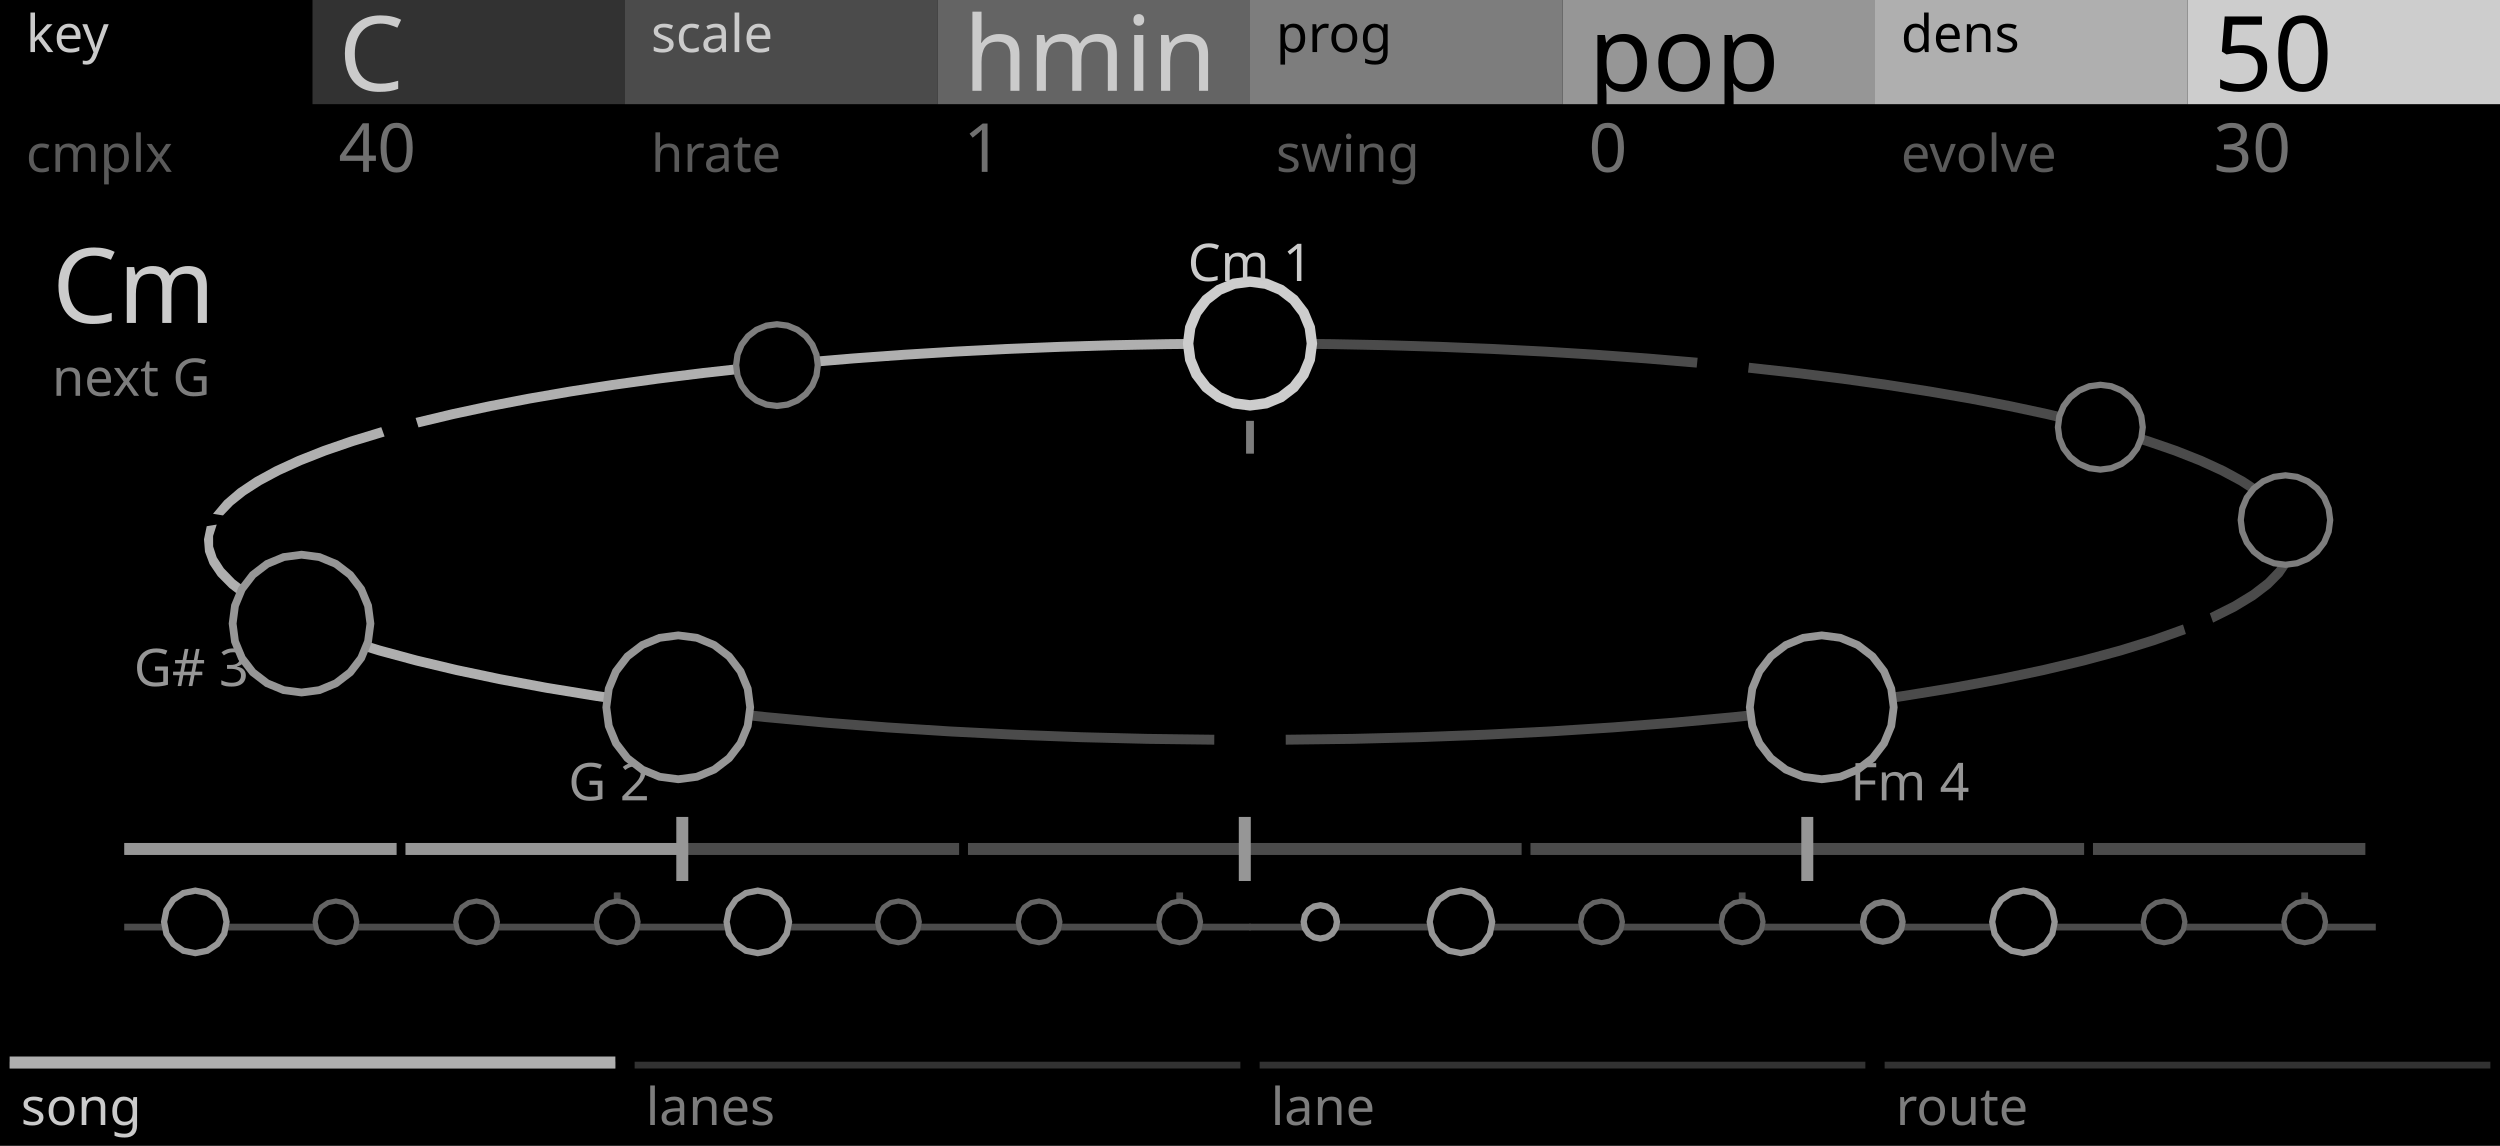
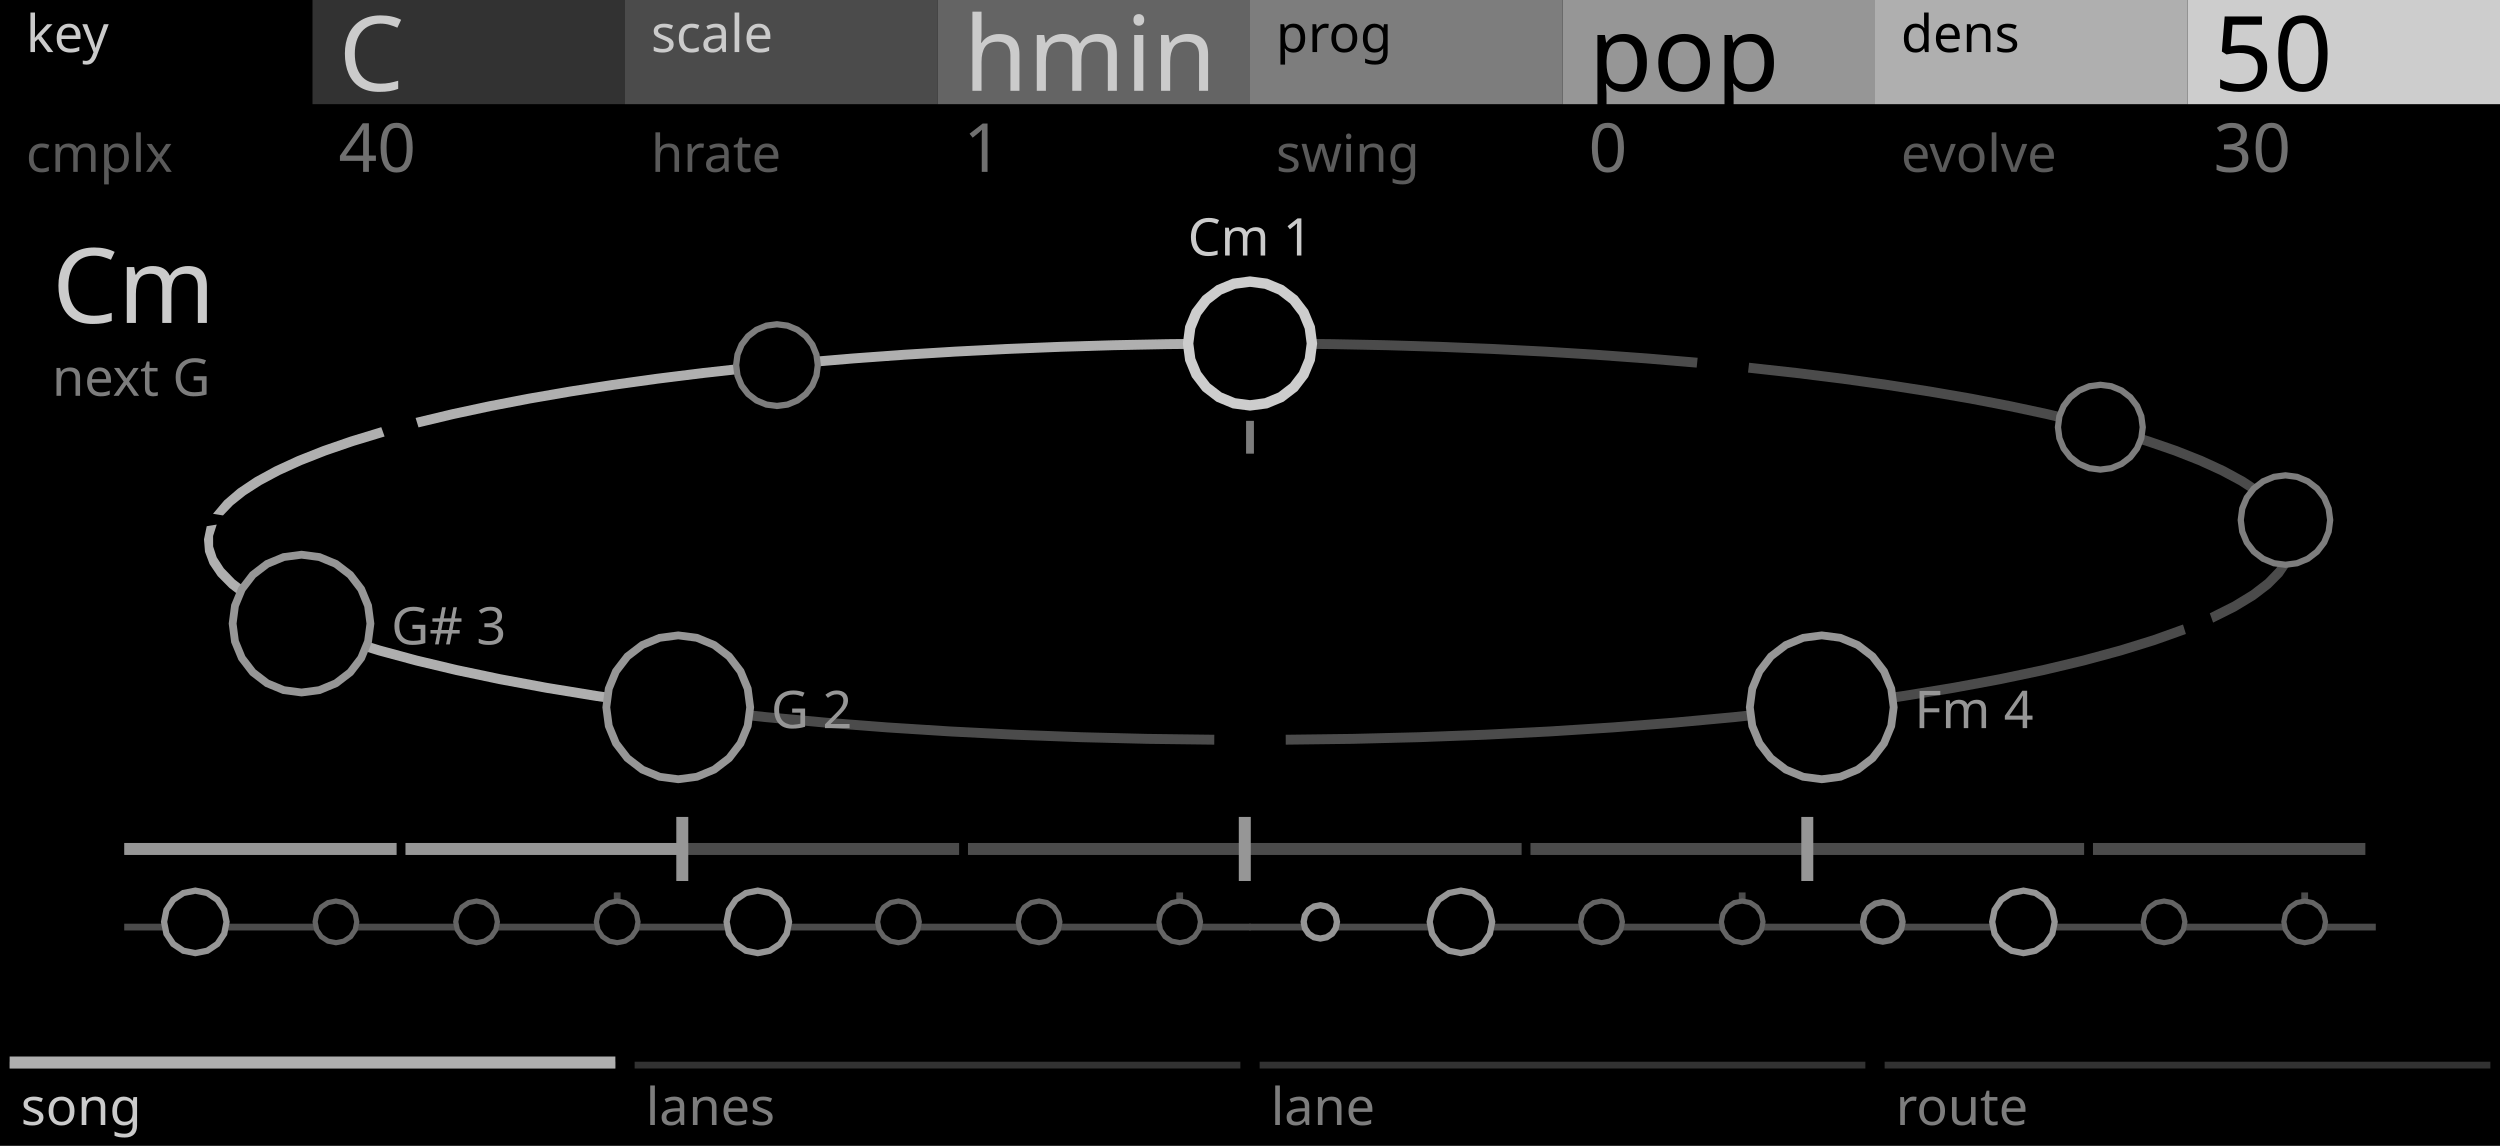
<svg xmlns="http://www.w3.org/2000/svg" width="480" height="220" viewBox="0 0 480 220">
  <g id="preview_canvas">
    <rect x="0" y="0" width="480" height="220" fill="#000000" stroke="none" />
  </g>
  <g id="preview_header">
    <rect x="0" y="0" width="60" height="20" fill="#000000" stroke="none" />
    <rect x="60" y="0" width="60" height="20" fill="#323232" stroke="none" />
    <rect x="120" y="0" width="60" height="20" fill="#4B4B4B" stroke="none" />
    <rect x="180" y="0" width="60" height="20" fill="#646464" stroke="none" />
    <rect x="240" y="0" width="60" height="20" fill="#7D7D7D" stroke="none" />
    <rect x="300" y="0" width="60" height="20" fill="#969696" stroke="none" />
    <rect x="360" y="0" width="60" height="20" fill="#AFAFAF" stroke="none" />
    <rect x="420" y="0" width="60" height="20" fill="#CDCDCD" stroke="none" />
    <text transform="matrix(1 0 0 1 5 10)" fill="#CBCBCB" stroke="none" font-family="UniversNextPro-Light" font-size="10px">key</text>
    <text transform="matrix(1 0 0 1 65 17.44)" fill="#CBCBCB" stroke="none" font-family="UniversNextPro-Light" font-size="20px">C</text>
    <text transform="matrix(1 0 0 1 5 33)" fill="#5A5A5A" stroke="none" font-family="UniversNextPro-Light" font-size="10px">cmplx</text>
    <text transform="matrix(1 0 0 1 65 33)" fill="#707070" stroke="none" font-family="UniversNextPro-Light" font-size="13px">40</text>
    <text transform="matrix(1 0 0 1 125 10)" fill="#CBCBCB" stroke="none" font-family="UniversNextPro-Light" font-size="10px">scale</text>
    <text transform="matrix(1 0 0 1 185 17.44)" fill="#CBCBCB" stroke="none" font-family="UniversNextPro-Light" font-size="20px">hmin</text>
    <text transform="matrix(1 0 0 1 125 33)" fill="#5A5A5A" stroke="none" font-family="UniversNextPro-Light" font-size="10px">hrate</text>
    <text transform="matrix(1 0 0 1 185 33)" fill="#707070" stroke="none" font-family="UniversNextPro-Light" font-size="13px">1</text>
    <text transform="matrix(1 0 0 1 245 10)" fill="#000000" stroke="none" font-family="UniversNextPro-Light" font-size="10px">prog</text>
    <text transform="matrix(1 0 0 1 305 17.44)" fill="#000000" stroke="none" font-family="UniversNextPro-Light" font-size="20px">pop</text>
    <text transform="matrix(1 0 0 1 245 33)" fill="#5A5A5A" stroke="none" font-family="UniversNextPro-Light" font-size="10px">swing</text>
    <text transform="matrix(1 0 0 1 305 33)" fill="#707070" stroke="none" font-family="UniversNextPro-Light" font-size="13px">0</text>
    <text transform="matrix(1 0 0 1 365 10)" fill="#000000" stroke="none" font-family="UniversNextPro-Light" font-size="10px">dens</text>
    <text transform="matrix(1 0 0 1 425 17.44)" fill="#000000" stroke="none" font-family="UniversNextPro-Light" font-size="20px">50</text>
    <text transform="matrix(1 0 0 1 365 33)" fill="#5A5A5A" stroke="none" font-family="UniversNextPro-Light" font-size="10px">evolve</text>
    <text transform="matrix(1 0 0 1 425 33)" fill="#707070" stroke="none" font-family="UniversNextPro-Light" font-size="13px">30</text>
  </g>
  <path id="cond_palette_0" d="M 700 300 L 704 300 L 704 304 Z" fill="#000000" stroke="#000000" stroke-width="0.2" />
  <path id="cond_palette_1" d="M 708 300 L 712 300 L 712 304 Z" fill="#323232" stroke="#323232" stroke-width="0.3" />
  <path id="cond_palette_2" d="M 716 300 L 720 300 L 720 304 Z" fill="#4B4B4B" stroke="#4B4B4B" stroke-width="0.3" />
  <path id="cond_palette_3" d="M 724 300 L 728 300 L 728 304 Z" fill="#646464" stroke="#646464" stroke-width="0.3" />
  <path id="cond_palette_4" d="M 732 300 L 736 300 L 736 304 Z" fill="#7D7D7D" stroke="#7D7D7D" stroke-width="0.3" />
  <path id="cond_palette_5" d="M 740 300 L 744 300 L 744 304 Z" fill="#969696" stroke="#969696" stroke-width="0.3" />
  <path id="cond_palette_6" d="M 748 300 L 752 300 L 752 304 Z" fill="#AFAFAF" stroke="#AFAFAF" stroke-width="0.3" />
  <path id="cond_palette_7" d="M 756 300 L 760 300 L 760 304 Z" fill="#CDCDCD" stroke="#CDCDCD" stroke-width="0.3" />
  <path id="cond_palette_8" d="M 764 300 L 768 300 L 768 304 Z" fill="#000000" stroke="#4B4B4B" stroke-width="1" />
  <path id="cond_palette_9" d="M 772 300 L 776 300 L 776 304 Z" fill="#000000" stroke="#646464" stroke-width="1" />
  <path id="cond_palette_10" d="M 780 300 L 784 300 L 784 304 Z" fill="#000000" stroke="#7D7D7D" stroke-width="1.2" />
  <path id="cond_palette_11" d="M 788 300 L 792 300 L 792 304 Z" fill="#000000" stroke="#969696" stroke-width="1.2" />
  <path id="cond_palette_12" d="M 796 300 L 800 300 L 800 304 Z" fill="#000000" stroke="#AFAFAF" stroke-width="1.2" />
  <path id="cond_palette_13" d="M 804 300 L 808 300 L 808 304 Z" fill="#000000" stroke="#969696" stroke-width="1.5" />
  <path id="cond_palette_14" d="M 812 300 L 816 300 L 816 304 Z" fill="#000000" stroke="#CDCDCD" stroke-width="2" />
  <path id="cond_palette_15" d="M 820 300 L 824 300 L 824 304 Z" fill="#000000" stroke="#CDCDCD" stroke-width="1.2" />
  <path d="M 2 204 L 118 204 L 118 205 L 2 205 Z" fill="#323232" stroke="#323232" stroke-width="0.3" />
  <path d="M 122 204 L 238 204 L 238 205 L 122 205 Z" fill="#323232" stroke="#323232" stroke-width="0.3" />
  <path d="M 242 204 L 358 204 L 358 205 L 242 205 Z" fill="#323232" stroke="#323232" stroke-width="0.3" />
  <path d="M 362 204 L 478 204 L 478 205 L 362 205 Z" fill="#323232" stroke="#323232" stroke-width="0.3" />
  <path id="cond_node_8" transform="matrix(1 0 0 1 245.635 65.168)" d="M 0 0 L 10.319 0.106 L 20.6 0.313 L 30.82 0.622 L 40.955 1.031 L 50.98 1.54 L 60.87 2.148 L 70.602 2.855 L 80.151 3.659 L 79.989 5.251 L 70.462 4.449 L 60.75 3.744 L 50.879 3.137 L 40.873 2.629 L 30.757 2.221 L 20.555 1.913 L 10.292 1.706 L -0.01 1.6 Z" fill="#4B4B4B" stroke="#4B4B4B" stroke-width="0.3" />
  <path id="cond_node_9" transform="matrix(1 0 0 1 335.967 69.815)" d="M 0 0 L 9.087 1.004 L 17.915 2.102 L 26.458 3.29 L 34.693 4.569 L 42.593 5.935 L 50.136 7.387 L 57.295 8.921 L 64.047 10.536 L 63.578 12.066 L 56.877 10.466 L 49.763 8.943 L 42.26 7.5 L 34.394 6.141 L 26.191 4.868 L 17.676 3.684 L 8.875 2.59 L -0.187 1.589 Z" fill="#4B4B4B" stroke="#4B4B4B" stroke-width="0.3" />
  <path id="cond_node_10" transform="matrix(1 0 0 1 406.887 82.201)" d="M 0 0 L 5.824 1.774 L 11.169 3.622 L 16.013 5.541 L 20.336 7.533 L 24.117 9.6 L 27.335 11.751 L 29.956 13.998 L 31.934 16.341 L 30.355 16.602 L 28.508 14.678 L 26.071 12.733 L 23.036 10.779 L 19.41 8.838 L 15.216 6.929 L 10.476 5.064 L 5.218 3.255 L -0.534 1.508 Z" fill="#4B4B4B" stroke="#4B4B4B" stroke-width="0.3" />
  <path id="cond_node_11" transform="matrix(1 0 0 1 440.183 101.164)" d="M 0 0 L 0.502 2.399 L 0.31 4.756 L -0.56 7.07 L -2.106 9.35 L -4.335 11.601 L -7.254 13.824 L -10.869 16.015 L -15.181 18.169 L -15.715 16.661 L -11.475 14.535 L -7.947 12.382 L -5.132 10.214 L -3.031 8.045 L -1.641 5.891 L -0.953 3.774 L -0.946 1.719 L -1.579 -0.261 Z" fill="#4B4B4B" stroke="#4B4B4B" stroke-width="0.3" />
  <path id="cond_node_12" transform="matrix(1 0 0 1 419.507 121.632)" d="M 0 0 L -5.756 2.052 L -12.189 4.043 L -19.286 5.965 L -27.027 7.807 L -35.391 9.563 L -44.352 11.224 L -53.881 12.781 L -63.943 14.227 L -64.13 12.638 L -54.093 11.195 L -44.591 9.642 L -35.658 7.986 L -27.326 6.236 L -19.619 4.4 L -12.562 2.487 L -6.174 0.508 L -0.469 -1.53 Z" fill="#4B4B4B" stroke="#4B4B4B" stroke-width="0.3" />
  <path id="cond_node_13" transform="matrix(1 0 0 1 344.023 137.301)" d="M 0 0 L -11.053 1.189 L -22.514 2.246 L -34.335 3.163 L -46.465 3.937 L -58.853 4.563 L -71.444 5.038 L -84.181 5.358 L -97.009 5.522 L -97.018 3.922 L -84.209 3.758 L -71.489 3.439 L -58.916 2.965 L -46.546 2.34 L -34.435 1.567 L -22.634 0.65 L -11.194 -0.405 L -0.162 -1.592 Z" fill="#4B4B4B" stroke="#4B4B4B" stroke-width="0.3" />
  <path id="cond_node_14" transform="matrix(1 0 0 1 232.986 142.823)" d="M 0 0 L -12.827 -0.164 L -25.565 -0.484 L -38.156 -0.959 L -50.544 -1.585 L -62.674 -2.359 L -74.495 -3.277 L -85.955 -4.333 L -97.009 -5.522 L -96.847 -7.114 L -85.815 -5.927 L -74.375 -4.872 L -62.574 -3.956 L -50.462 -3.183 L -38.093 -2.558 L -25.52 -2.084 L -12.8 -1.764 L 0.01 -1.6 Z" fill="#4B4B4B" stroke="#4B4B4B" stroke-width="0.3" />
  <path id="cond_node_15" transform="matrix(1 0 0 1 124.436 135.86)" d="M 0 0 L -10.062 -1.446 L -19.591 -3.003 L -28.552 -4.664 L -36.916 -6.42 L -44.657 -8.263 L -51.754 -10.184 L -58.187 -12.175 L -63.943 -14.227 L -63.474 -15.757 L -57.769 -13.719 L -51.381 -11.74 L -44.324 -9.827 L -36.617 -7.992 L -28.285 -6.241 L -19.352 -4.585 L -9.85 -3.032 L 0.187 -1.589 Z" fill="#AFAFAF" stroke="#AFAFAF" stroke-width="0.3" />
  <path id="cond_node_16" transform="matrix(1 0 0 1 54.998 119.334)" d="M 0 0 L -4.311 -2.154 L -7.926 -4.345 L -10.846 -6.568 L -13.075 -8.819 L -14.621 -11.099 L -15.49 -13.413 L -15.682 -15.77 L -15.181 -18.169 L -13.602 -18.43 L -14.234 -16.45 L -14.227 -14.395 L -13.539 -12.278 L -12.149 -10.125 L -10.049 -7.956 L -7.234 -5.788 L -3.705 -3.635 L 0.534 -1.508 Z" fill="#AFAFAF" stroke="#AFAFAF" stroke-width="0.3" />
  <path id="cond_node_17" transform="matrix(1 0 0 1 41.179 98.542)" d="M 0 0 L 1.978 -2.343 L 4.599 -4.589 L 7.816 -6.741 L 11.598 -8.808 L 15.921 -10.799 L 20.765 -12.719 L 26.11 -14.566 L 31.934 -16.341 L 32.468 -14.832 L 26.716 -13.085 L 21.457 -11.276 L 16.718 -9.412 L 12.523 -7.503 L 8.898 -5.562 L 5.862 -3.607 L 3.426 -1.662 L 1.579 0.261 Z" fill="#AFAFAF" stroke="#AFAFAF" stroke-width="0.3" />
  <path id="cond_node_18" transform="matrix(1 0 0 1 79.986 80.351)" d="M 0 0 L 6.752 -1.615 L 13.911 -3.149 L 21.454 -4.601 L 29.354 -5.967 L 37.589 -7.245 L 46.133 -8.434 L 54.96 -9.532 L 64.047 -10.536 L 64.234 -8.947 L 55.172 -7.946 L 46.371 -6.852 L 37.856 -5.668 L 29.653 -4.395 L 21.787 -3.036 L 14.284 -1.593 L 7.17 -0.07 L 0.469 1.53 Z" fill="#AFAFAF" stroke="#AFAFAF" stroke-width="0.3" />
  <path id="cond_node_19" transform="matrix(1 0 0 1 154.213 68.828)" d="M 0 0 L 9.549 -0.804 L 19.281 -1.511 L 29.172 -2.12 L 39.197 -2.629 L 49.331 -3.038 L 59.551 -3.346 L 69.833 -3.553 L 80.151 -3.659 L 80.161 -2.059 L 69.86 -1.954 L 59.596 -1.747 L 49.394 -1.439 L 39.278 -1.031 L 29.272 -0.523 L 19.401 0.084 L 9.69 0.789 L 0.162 1.592 Z" fill="#AFAFAF" stroke="#AFAFAF" stroke-width="0.3" />
  <path id="cond_node_24" transform="matrix(1 0 0 1 24 160)" d="M 0 2 L 52 2 L 52 4 L 0 4 Z" fill="#969696" stroke="#969696" stroke-width="0.3" />
  <path id="cond_node_25" transform="matrix(1 0 0 1 78 160)" d="M 0 2 L 52 2 L 52 4 L 0 4 Z" fill="#969696" stroke="#969696" stroke-width="0.3" />
  <path id="cond_node_26" transform="matrix(1 0 0 1 132 160)" d="M 0 2 L 52 2 L 52 4 L 0 4 Z" fill="#4B4B4B" stroke="#4B4B4B" stroke-width="0.3" />
  <path id="cond_node_27" transform="matrix(1 0 0 1 186 160)" d="M 0 2 L 52 2 L 52 4 L 0 4 Z" fill="#4B4B4B" stroke="#4B4B4B" stroke-width="0.3" />
  <path id="cond_node_28" transform="matrix(1 0 0 1 240 160)" d="M 0 2 L 52 2 L 52 4 L 0 4 Z" fill="#4B4B4B" stroke="#4B4B4B" stroke-width="0.3" />
  <path id="cond_node_29" transform="matrix(1 0 0 1 294 160)" d="M 0 2 L 52 2 L 52 4 L 0 4 Z" fill="#4B4B4B" stroke="#4B4B4B" stroke-width="0.3" />
  <path id="cond_node_30" transform="matrix(1 0 0 1 348 160)" d="M 0 2 L 52 2 L 52 4 L 0 4 Z" fill="#4B4B4B" stroke="#4B4B4B" stroke-width="0.3" />
  <path id="cond_node_31" transform="matrix(1 0 0 1 402 160)" d="M 0 2 L 52 2 L 52 4 L 0 4 Z" fill="#4B4B4B" stroke="#4B4B4B" stroke-width="0.3" />
  <path id="cond_node_64" transform="matrix(1 0 0 1 24 177.5)" d="M 0 0 L 13 0 L 13 -3 L 14 -3 L 14 0 L 40 0 L 40 -3 L 41 -3 L 41 0 L 67 0 L 67 -3 L 68 -3 L 68 0 L 94 0 L 94 -6 L 95 -6 L 95 0 L 121 0 L 121 -3 L 122 -3 L 122 0 L 148 0 L 148 -3 L 149 -3 L 149 0 L 175 0 L 175 -3 L 176 -3 L 176 0 L 202 0 L 202 -6 L 203 -6 L 203 0 L 216 0 L 216 1 L 0 1 Z" fill="#4B4B4B" stroke="#4B4B4B" stroke-width="0.3" />
  <path id="cond_node_65" transform="matrix(1 0 0 1 240 177.5)" d="M 0 0 L 13 0 L 13 -3 L 14 -3 L 14 0 L 40 0 L 40 -3 L 41 -3 L 41 0 L 67 0 L 67 -3 L 68 -3 L 68 0 L 94 0 L 94 -6 L 95 -6 L 95 0 L 121 0 L 121 -3 L 122 -3 L 122 0 L 148 0 L 148 -3 L 149 -3 L 149 0 L 175 0 L 175 -3 L 176 -3 L 176 0 L 202 0 L 202 -6 L 203 -6 L 203 0 L 216 0 L 216 1 L 0 1 Z" fill="#4B4B4B" stroke="#4B4B4B" stroke-width="0.3" />
  <path id="cond_node_82" transform="matrix(1 0 0 1 240 65.953)" d="M 0 -11.884 L 3.076 -11.479 L 5.942 -10.292 L 8.403 -8.403 L 10.292 -5.942 L 11.479 -3.076 L 11.884 0 L 11.479 3.076 L 10.292 5.942 L 8.403 8.403 L 5.942 10.292 L 3.076 11.479 L 0 11.884 L -3.076 11.479 L -5.942 10.292 L -8.403 8.403 L -10.292 5.942 L -11.479 3.076 L -11.884 0 L -11.479 -3.076 L -10.292 -5.942 L -8.403 -8.403 L -5.942 -10.292 L -3.076 -11.479 Z" fill="#000000" stroke="#CDCDCD" stroke-width="2" />
  <path id="cond_node_83" transform="matrix(1 0 0 1 403.266 82.024)" d="M 0 -8.14 L 2.107 -7.863 L 4.07 -7.05 L 5.756 -5.756 L 7.05 -4.07 L 7.863 -2.107 L 8.14 0 L 7.863 2.107 L 7.05 4.07 L 5.756 5.756 L 4.07 7.05 L 2.107 7.863 L 0 8.14 L -2.107 7.863 L -4.07 7.05 L -5.756 5.756 L -7.05 4.07 L -7.863 2.107 L -8.14 0 L -7.863 -2.107 L -7.05 -4.07 L -5.756 -5.756 L -4.07 -7.05 L -2.107 -7.863 Z" fill="#000000" stroke="#7D7D7D" stroke-width="1.2" />
  <path id="cond_node_84" transform="matrix(1 0 0 1 438.808 99.849)" d="M 0 -8.585 L 2.222 -8.292 L 4.292 -7.434 L 6.07 -6.07 L 7.434 -4.292 L 8.292 -2.222 L 8.585 0 L 8.292 2.222 L 7.434 4.292 L 6.07 6.07 L 4.292 7.434 L 2.222 8.292 L 0 8.585 L -2.222 8.292 L -4.292 7.434 L -6.07 6.07 L -7.434 4.292 L -8.292 2.222 L -8.585 0 L -8.292 -2.222 L -7.434 -4.292 L -6.07 -6.07 L -4.292 -7.434 L -2.222 -8.292 Z" fill="#000000" stroke="#7D7D7D" stroke-width="1.2" />
  <path id="cond_node_85" transform="matrix(1 0 0 1 349.777 135.803)" d="M 0 -13.81 L 3.574 -13.339 L 6.905 -11.96 L 9.765 -9.765 L 11.96 -6.905 L 13.339 -3.574 L 13.81 0 L 13.339 3.574 L 11.96 6.905 L 9.765 9.765 L 6.905 11.96 L 3.574 13.339 L 0 13.81 L -3.574 13.339 L -6.905 11.96 L -9.765 9.765 L -11.96 6.905 L -13.339 3.574 L -13.81 0 L -13.339 -3.574 L -11.96 -6.905 L -9.765 -9.765 L -6.905 -11.96 L -3.574 -13.339 Z" fill="#000000" stroke="#969696" stroke-width="1.5" />
  <path id="cond_node_86" transform="matrix(1 0 0 1 130.223 135.803)" d="M 0 -13.81 L 3.574 -13.339 L 6.905 -11.96 L 9.765 -9.765 L 11.96 -6.905 L 13.339 -3.574 L 13.81 0 L 13.339 3.574 L 11.96 6.905 L 9.765 9.765 L 6.905 11.96 L 3.574 13.339 L 0 13.81 L -3.574 13.339 L -6.905 11.96 L -9.765 9.765 L -11.96 6.905 L -13.339 3.574 L -13.81 0 L -13.339 -3.574 L -11.96 -6.905 L -9.765 -9.765 L -6.905 -11.96 L -3.574 -13.339 Z" fill="#000000" stroke="#969696" stroke-width="1.5" />
  <path id="cond_node_87" transform="matrix(1 0 0 1 57.893 119.73)" d="M 0 -13.227 L 3.423 -12.776 L 6.613 -11.455 L 9.353 -9.353 L 11.455 -6.613 L 12.776 -3.423 L 13.227 0 L 12.776 3.423 L 11.455 6.613 L 9.353 9.353 L 6.613 11.455 L 3.423 12.776 L 0 13.227 L -3.423 12.776 L -6.613 11.455 L -9.353 9.353 L -11.455 6.613 L -12.776 3.423 L -13.227 0 L -12.776 -3.423 L -11.455 -6.613 L -9.353 -9.353 L -6.613 -11.455 L -3.423 -12.776 Z" fill="#000000" stroke="#969696" stroke-width="1.5" />
  <path id="cond_node_88" transform="matrix(1 0 0 1 149.178 70.102)" d="M 0 -7.843 L 2.03 -7.576 L 3.922 -6.793 L 5.546 -5.546 L 6.793 -3.922 L 7.576 -2.03 L 7.843 0 L 7.576 2.03 L 6.793 3.922 L 5.546 5.546 L 3.922 6.793 L 2.03 7.576 L 0 7.843 L -2.03 7.576 L -3.922 6.793 L -5.546 5.546 L -6.793 3.922 L -7.576 2.03 L -7.843 0 L -7.576 -2.03 L -6.793 -3.922 L -5.546 -5.546 L -3.922 -6.793 L -2.03 -7.576 Z" fill="#000000" stroke="#7D7D7D" stroke-width="1.2" />
  <path id="cond_node_89" transform="matrix(1 0 0 1 37.5 177)" d="M 0 -6 L 2.296 -5.543 L 4.243 -4.243 L 5.543 -2.296 L 6 0 L 5.543 2.296 L 4.243 4.243 L 2.296 5.543 L 0 6 L -2.296 5.543 L -4.243 4.243 L -5.543 2.296 L -6 0 L -5.543 -2.296 L -4.243 -4.243 L -2.296 -5.543 Z" fill="#000000" stroke="#969696" stroke-width="1.2" />
  <path id="cond_node_90" transform="matrix(1 0 0 1 64.5 177)" d="M 0 -4 L 1.531 -3.696 L 2.828 -2.828 L 3.696 -1.531 L 4 0 L 3.696 1.531 L 2.828 2.828 L 1.531 3.696 L 0 4 L -1.531 3.696 L -2.828 2.828 L -3.696 1.531 L -4 0 L -3.696 -1.531 L -2.828 -2.828 L -1.531 -3.696 Z" fill="#000000" stroke="#646464" stroke-width="1" />
  <path id="cond_node_91" transform="matrix(1 0 0 1 91.5 177)" d="M 0 -4 L 1.531 -3.696 L 2.828 -2.828 L 3.696 -1.531 L 4 0 L 3.696 1.531 L 2.828 2.828 L 1.531 3.696 L 0 4 L -1.531 3.696 L -2.828 2.828 L -3.696 1.531 L -4 0 L -3.696 -1.531 L -2.828 -2.828 L -1.531 -3.696 Z" fill="#000000" stroke="#646464" stroke-width="1" />
  <path id="cond_node_92" transform="matrix(1 0 0 1 118.5 177)" d="M 0 -4 L 1.531 -3.696 L 2.828 -2.828 L 3.696 -1.531 L 4 0 L 3.696 1.531 L 2.828 2.828 L 1.531 3.696 L 0 4 L -1.531 3.696 L -2.828 2.828 L -3.696 1.531 L -4 0 L -3.696 -1.531 L -2.828 -2.828 L -1.531 -3.696 Z" fill="#000000" stroke="#646464" stroke-width="1" />
  <path id="cond_node_93" transform="matrix(1 0 0 1 145.5 177)" d="M 0 -6 L 2.296 -5.543 L 4.243 -4.243 L 5.543 -2.296 L 6 0 L 5.543 2.296 L 4.243 4.243 L 2.296 5.543 L 0 6 L -2.296 5.543 L -4.243 4.243 L -5.543 2.296 L -6 0 L -5.543 -2.296 L -4.243 -4.243 L -2.296 -5.543 Z" fill="#000000" stroke="#969696" stroke-width="1.2" />
  <path id="cond_node_94" transform="matrix(1 0 0 1 172.5 177)" d="M 0 -4 L 1.531 -3.696 L 2.828 -2.828 L 3.696 -1.531 L 4 0 L 3.696 1.531 L 2.828 2.828 L 1.531 3.696 L 0 4 L -1.531 3.696 L -2.828 2.828 L -3.696 1.531 L -4 0 L -3.696 -1.531 L -2.828 -2.828 L -1.531 -3.696 Z" fill="#000000" stroke="#646464" stroke-width="1" />
  <path id="cond_node_95" transform="matrix(1 0 0 1 199.5 177)" d="M 0 -4 L 1.531 -3.696 L 2.828 -2.828 L 3.696 -1.531 L 4 0 L 3.696 1.531 L 2.828 2.828 L 1.531 3.696 L 0 4 L -1.531 3.696 L -2.828 2.828 L -3.696 1.531 L -4 0 L -3.696 -1.531 L -2.828 -2.828 L -1.531 -3.696 Z" fill="#000000" stroke="#646464" stroke-width="1" />
  <path id="cond_node_96" transform="matrix(1 0 0 1 226.5 177)" d="M 0 -4 L 1.531 -3.696 L 2.828 -2.828 L 3.696 -1.531 L 4 0 L 3.696 1.531 L 2.828 2.828 L 1.531 3.696 L 0 4 L -1.531 3.696 L -2.828 2.828 L -3.696 1.531 L -4 0 L -3.696 -1.531 L -2.828 -2.828 L -1.531 -3.696 Z" fill="#000000" stroke="#646464" stroke-width="1" />
  <path id="cond_node_97" transform="matrix(1 0 0 1 253.5 177)" d="M 0 -3.2 L 1.225 -2.956 L 2.263 -2.263 L 2.956 -1.225 L 3.2 0 L 2.956 1.225 L 2.263 2.263 L 1.225 2.956 L 0 3.2 L -1.225 2.956 L -2.263 2.263 L -2.956 1.225 L -3.2 0 L -2.956 -1.225 L -2.263 -2.263 L -1.225 -2.956 Z" fill="#000000" stroke="#969696" stroke-width="1.2" />
  <path id="cond_node_98" transform="matrix(1 0 0 1 280.5 177)" d="M 0 -6 L 2.296 -5.543 L 4.243 -4.243 L 5.543 -2.296 L 6 0 L 5.543 2.296 L 4.243 4.243 L 2.296 5.543 L 0 6 L -2.296 5.543 L -4.243 4.243 L -5.543 2.296 L -6 0 L -5.543 -2.296 L -4.243 -4.243 L -2.296 -5.543 Z" fill="#000000" stroke="#969696" stroke-width="1.2" />
  <path id="cond_node_99" transform="matrix(1 0 0 1 307.5 177)" d="M 0 -4 L 1.531 -3.696 L 2.828 -2.828 L 3.696 -1.531 L 4 0 L 3.696 1.531 L 2.828 2.828 L 1.531 3.696 L 0 4 L -1.531 3.696 L -2.828 2.828 L -3.696 1.531 L -4 0 L -3.696 -1.531 L -2.828 -2.828 L -1.531 -3.696 Z" fill="#000000" stroke="#646464" stroke-width="1" />
  <path id="cond_node_100" transform="matrix(1 0 0 1 334.5 177)" d="M 0 -4 L 1.531 -3.696 L 2.828 -2.828 L 3.696 -1.531 L 4 0 L 3.696 1.531 L 2.828 2.828 L 1.531 3.696 L 0 4 L -1.531 3.696 L -2.828 2.828 L -3.696 1.531 L -4 0 L -3.696 -1.531 L -2.828 -2.828 L -1.531 -3.696 Z" fill="#000000" stroke="#646464" stroke-width="1" />
  <path id="cond_node_101" transform="matrix(1 0 0 1 361.5 177)" d="M 0 -3.8 L 1.454 -3.511 L 2.687 -2.687 L 3.511 -1.454 L 3.8 0 L 3.511 1.454 L 2.687 2.687 L 1.454 3.511 L 0 3.8 L -1.454 3.511 L -2.687 2.687 L -3.511 1.454 L -3.8 0 L -3.511 -1.454 L -2.687 -2.687 L -1.454 -3.511 Z" fill="#000000" stroke="#7D7D7D" stroke-width="1.2" />
  <path id="cond_node_102" transform="matrix(1 0 0 1 388.5 177)" d="M 0 -6 L 2.296 -5.543 L 4.243 -4.243 L 5.543 -2.296 L 6 0 L 5.543 2.296 L 4.243 4.243 L 2.296 5.543 L 0 6 L -2.296 5.543 L -4.243 4.243 L -5.543 2.296 L -6 0 L -5.543 -2.296 L -4.243 -4.243 L -2.296 -5.543 Z" fill="#000000" stroke="#969696" stroke-width="1.2" />
  <path id="cond_node_103" transform="matrix(1 0 0 1 415.5 177)" d="M 0 -4 L 1.531 -3.696 L 2.828 -2.828 L 3.696 -1.531 L 4 0 L 3.696 1.531 L 2.828 2.828 L 1.531 3.696 L 0 4 L -1.531 3.696 L -2.828 2.828 L -3.696 1.531 L -4 0 L -3.696 -1.531 L -2.828 -2.828 L -1.531 -3.696 Z" fill="#000000" stroke="#646464" stroke-width="1" />
  <path id="cond_node_104" transform="matrix(1 0 0 1 442.5 177)" d="M 0 -4 L 1.531 -3.696 L 2.828 -2.828 L 3.696 -1.531 L 4 0 L 3.696 1.531 L 2.828 2.828 L 1.531 3.696 L 0 4 L -1.531 3.696 L -2.828 2.828 L -3.696 1.531 L -4 0 L -3.696 -1.531 L -2.828 -2.828 L -1.531 -3.696 Z" fill="#000000" stroke="#646464" stroke-width="1" />
  <path id="cond_node_222" transform="matrix(1 0 0 1 131 157)" d="M -1 0 L 1 0 L 1 12 L -1 12 Z" fill="#969696" stroke="#969696" stroke-width="0.3" />
  <path id="cond_node_223" transform="matrix(1 0 0 1 239 157)" d="M -1 0 L 1 0 L 1 12 L -1 12 Z" fill="#969696" stroke="#969696" stroke-width="0.3" />
  <path id="cond_node_224" transform="matrix(1 0 0 1 347 157)" d="M -1 0 L 1 0 L 1 12 L -1 12 Z" fill="#969696" stroke="#969696" stroke-width="0.3" />
  <path id="cond_node_230" transform="matrix(1 0 0 1 240 65.953)" d="M -0.6 15 L 0.6 15 L 0.6 21 L -0.6 21 Z" fill="#7D7D7D" stroke="#7D7D7D" stroke-width="0.3" />
  <path id="cond_node_243" transform="matrix(1 0 0 1 2 203)" d="M 0 0 L 116 0 L 116 2 L 0 2 Z" fill="#AFAFAF" stroke="#AFAFAF" stroke-width="0.3" />
  <text id="cond_text_16" transform="matrix(1 0 0 1 4 216)" fill="#CBCBCB" stroke="none" font-family="UniversNextPro-Light" font-size="10px">song</text>
  <text id="cond_text_17" transform="matrix(1 0 0 1 124 216)" fill="#7D7D7D" stroke="none" font-family="UniversNextPro-Light" font-size="10px">lanes</text>
  <text id="cond_text_18" transform="matrix(1 0 0 1 244 216)" fill="#7D7D7D" stroke="none" font-family="UniversNextPro-Light" font-size="10px">lane</text>
  <text id="cond_text_19" transform="matrix(1 0 0 1 364 216)" fill="#7D7D7D" stroke="none" font-family="UniversNextPro-Light" font-size="10px">route</text>
-   <text id="cond_text_20" transform="matrix(1 0 0 1 228.05 53.953)" fill="#CBCBCB" stroke="none" font-family="UniversNextPro-Light" font-size="10px">Cm 1</text>
-   <text id="cond_text_23" transform="matrix(1 0 0 1 355.277 153.66)" fill="#969696" stroke="none" font-family="UniversNextPro-Light" font-size="10px">Fm 4</text>
-   <text id="cond_text_24" transform="matrix(1 0 0 1 109.123 153.66)" fill="#969696" stroke="none" font-family="UniversNextPro-Light" font-size="10px">G 2</text>
-   <text id="cond_text_25" transform="matrix(1 0 0 1 25.702 131.73)" fill="#969696" stroke="none" font-family="UniversNextPro-Light" font-size="10px">G# 3</text>
+   <text id="cond_text_20" transform="matrix(1 0 0 1 228.05 49.069)" fill="#CBCBCB" stroke="none" font-family="UniversNextPro-Light" font-size="10px">Cm 1</text>
+   <text id="cond_text_23" transform="matrix(1 0 0 1 367.587 139.803)" fill="#969696" stroke="none" font-family="UniversNextPro-Light" font-size="10px">Fm 4</text>
+   <text id="cond_text_24" transform="matrix(1 0 0 1 148.033 139.803)" fill="#969696" stroke="none" font-family="UniversNextPro-Light" font-size="10px">G 2</text>
+   <text id="cond_text_25" transform="matrix(1 0 0 1 75.119 123.73)" fill="#969696" stroke="none" font-family="UniversNextPro-Light" font-size="10px">G# 3</text>
  <text id="cond_text_27" transform="matrix(1 0 0 1 10 62)" fill="#CBCBCB" stroke="none" font-family="UniversNextPro-Light" font-size="20px">Cm</text>
  <text id="cond_text_28" transform="matrix(1 0 0 1 10 76)" fill="#7D7D7D" stroke="none" font-family="UniversNextPro-Light" font-size="10px">next G</text>
</svg>
